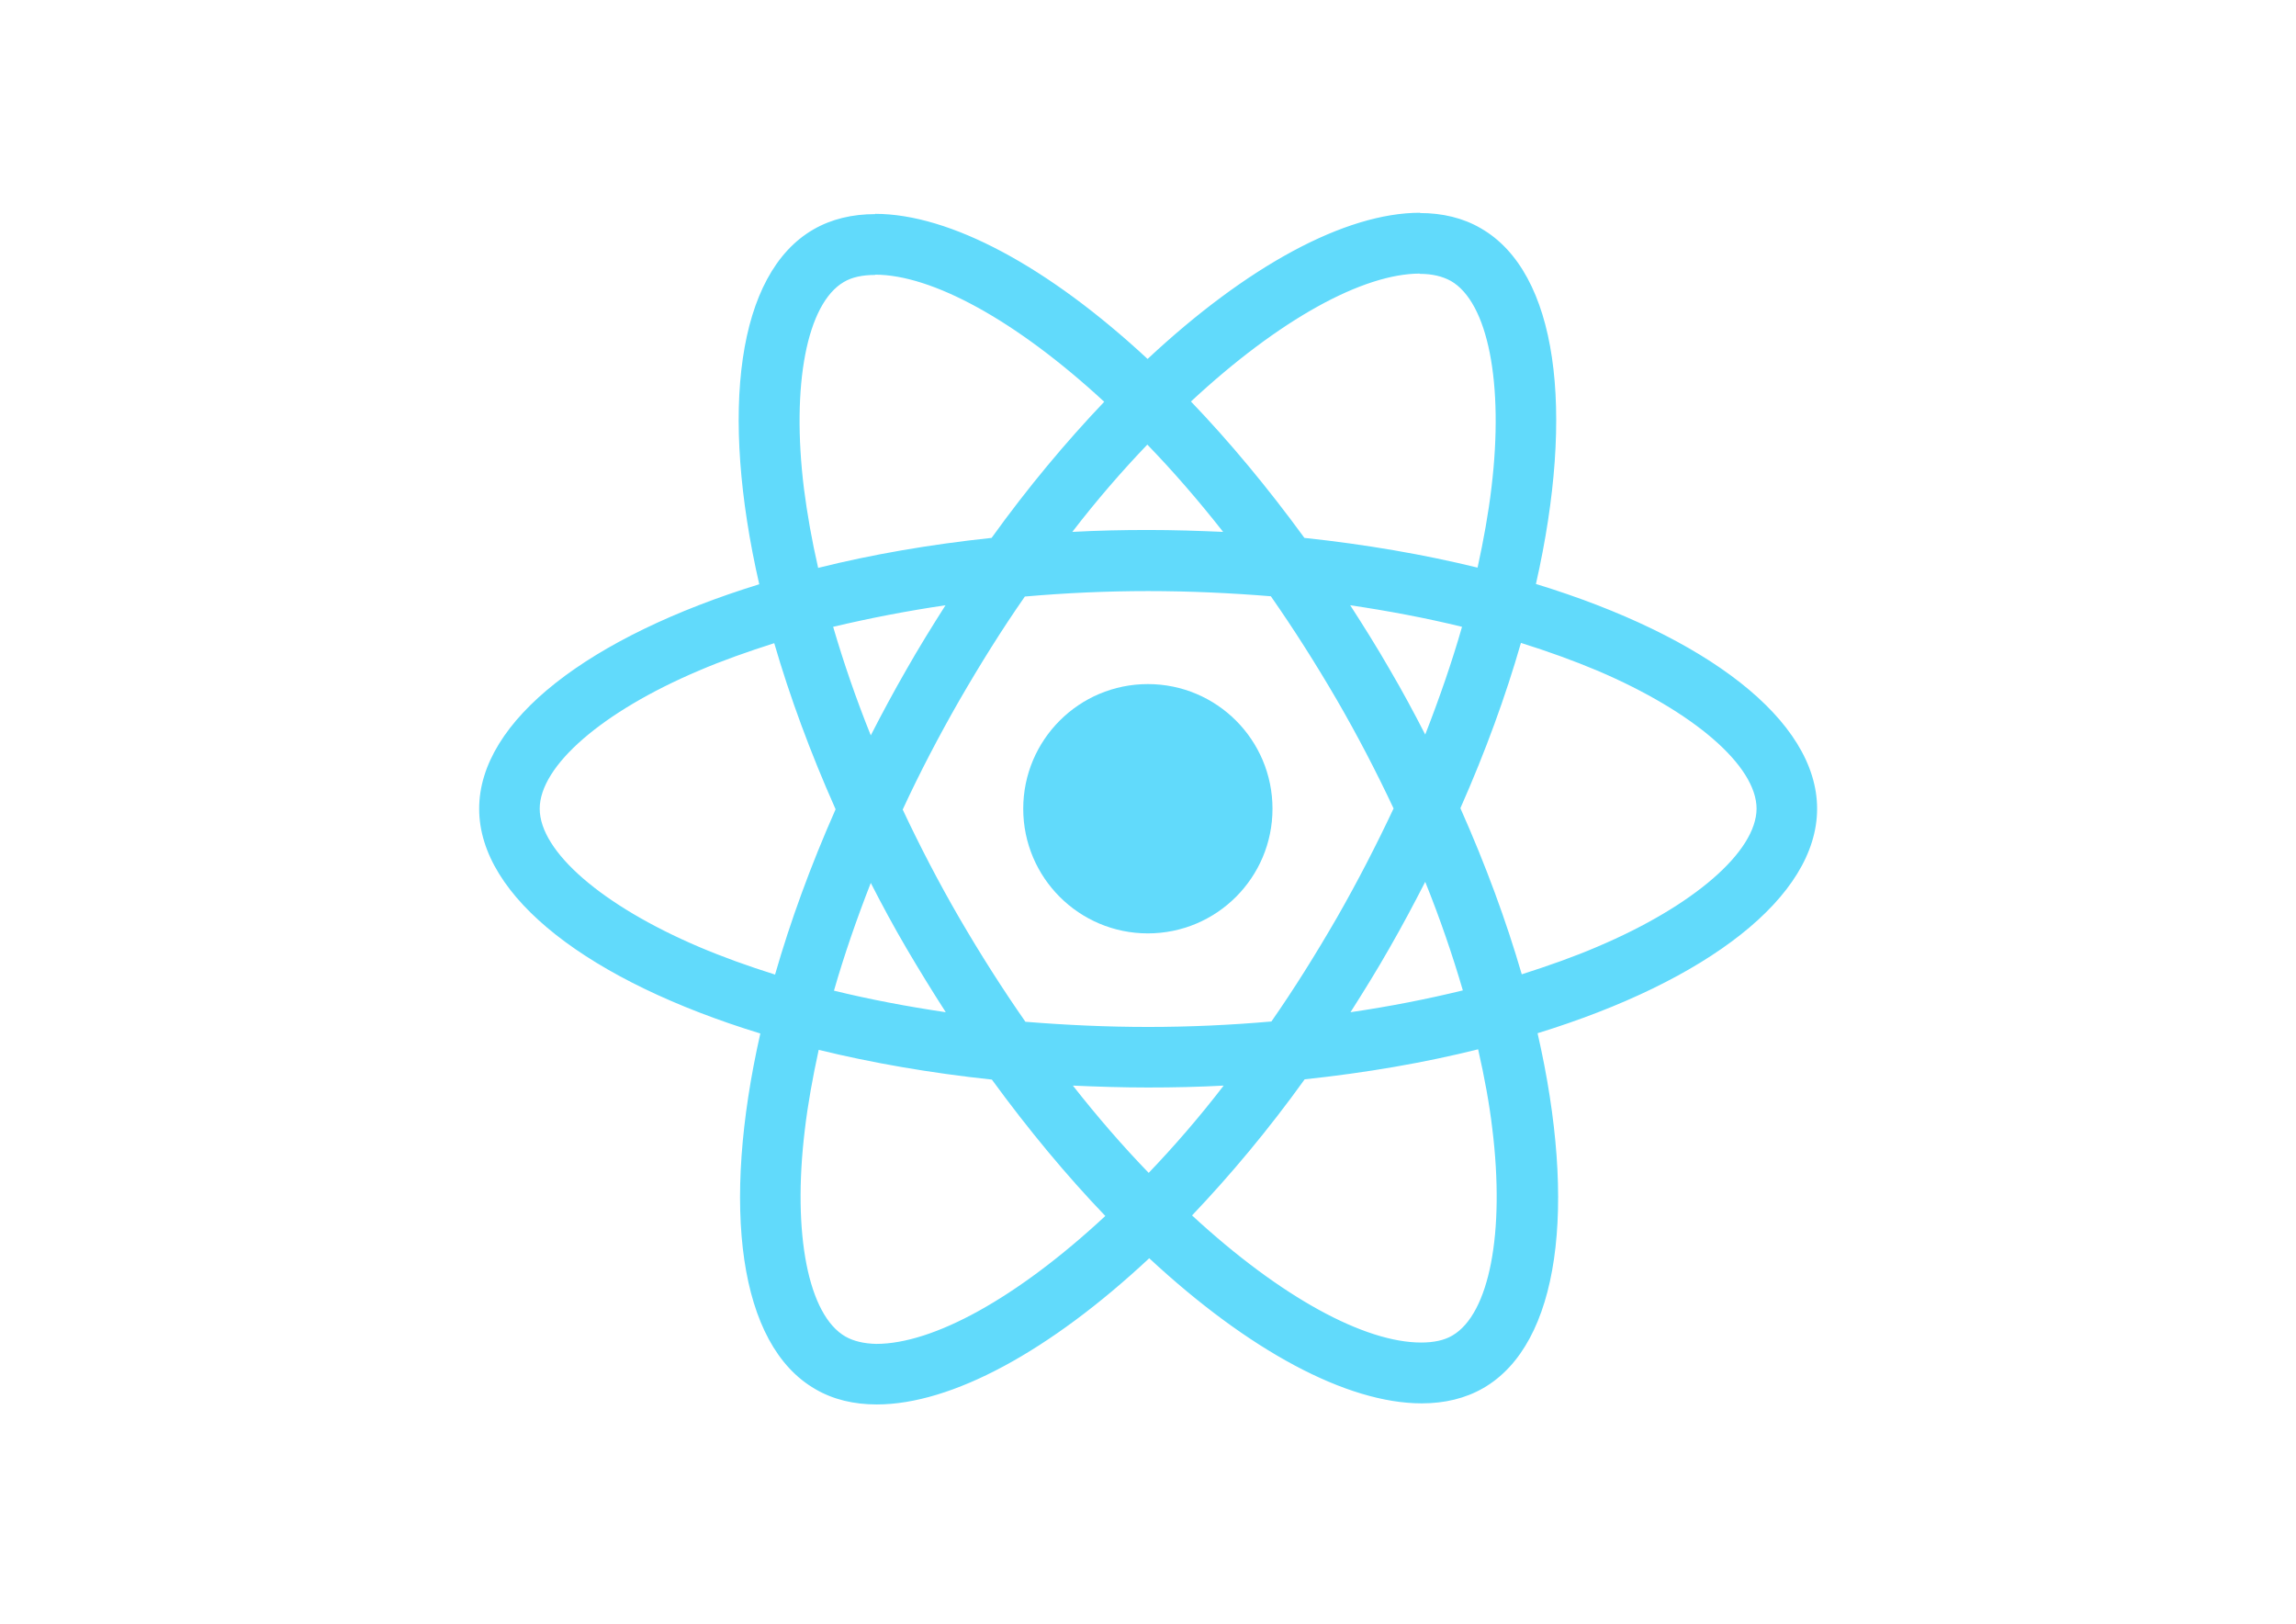
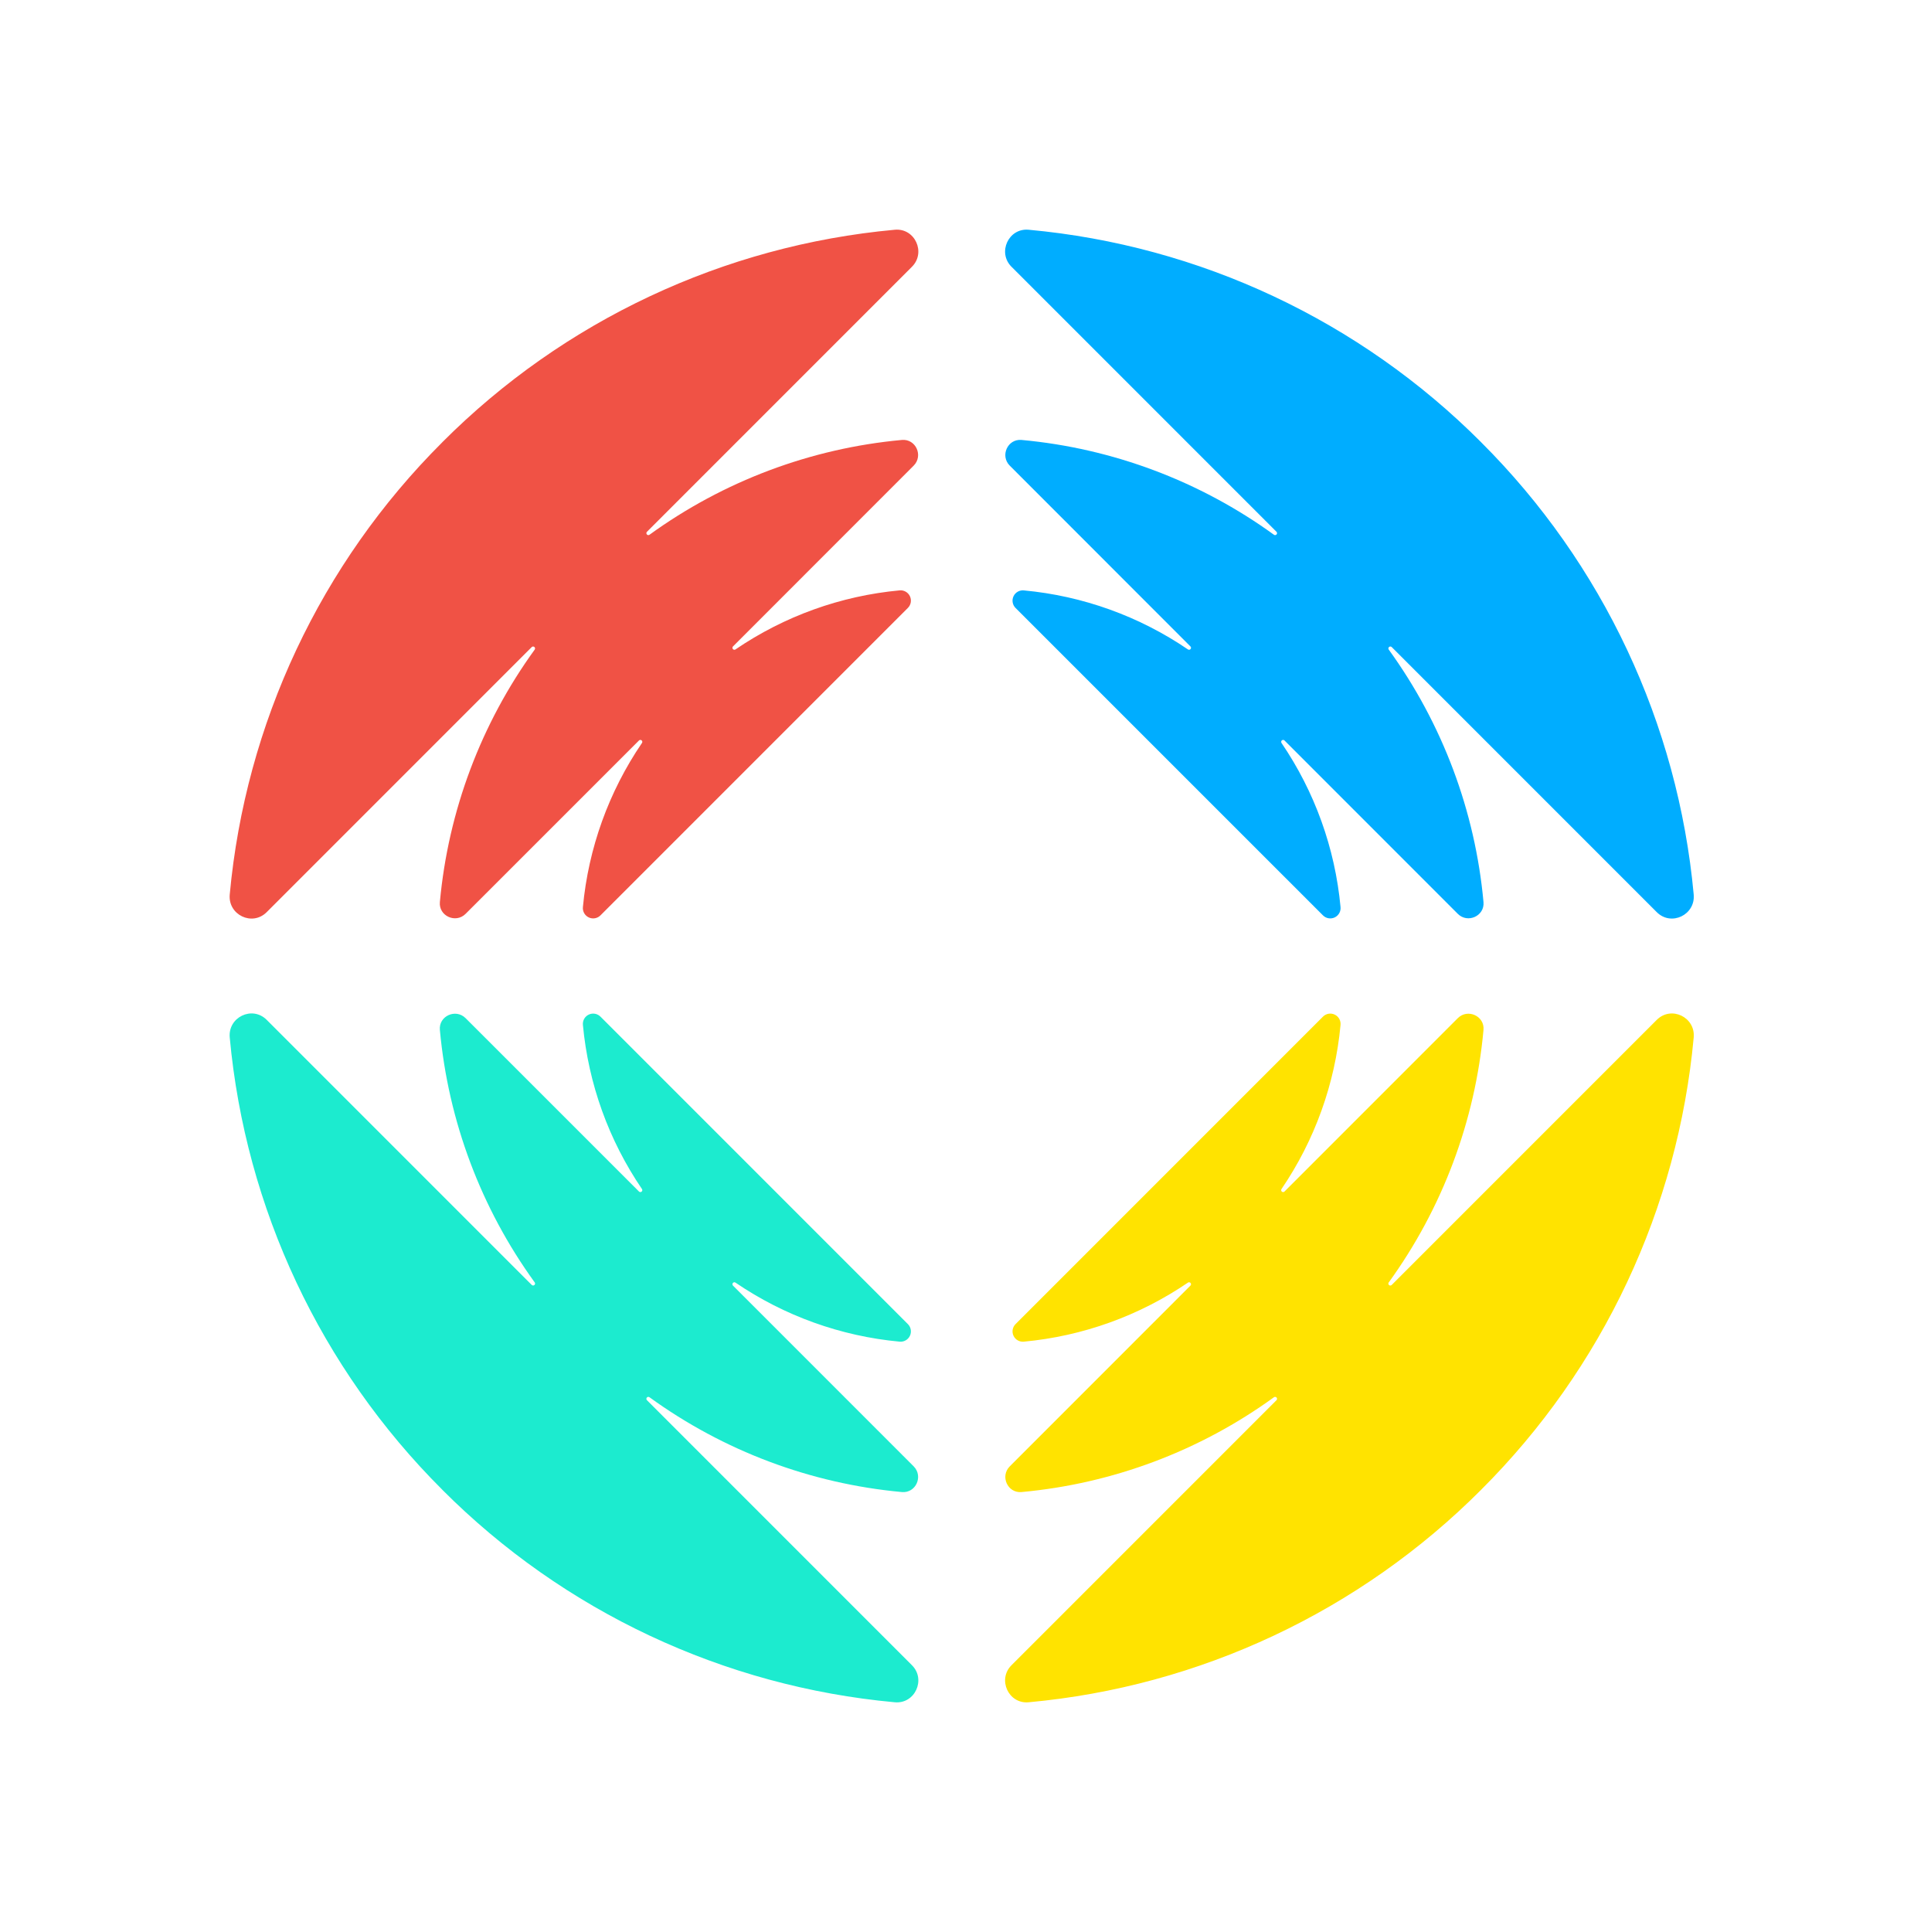
- <svg xmlns="http://www.w3.org/2000/svg" viewBox="0 0 841.9 595.3">
-   <g fill="#61DAFB">
-     <path d="M666.3 296.5c0-32.5-40.7-63.3-103.1-82.4 14.4-63.6 8-114.2-20.2-130.4-6.5-3.8-14.1-5.6-22.4-5.6v22.3c4.6 0 8.3.9 11.4 2.6 13.6 7.8 19.5 37.5 14.9 75.7-1.1 9.4-2.9 19.3-5.1 29.4-19.6-4.8-41-8.5-63.5-10.9-13.5-18.5-27.5-35.3-41.6-50 32.6-30.3 63.2-46.9 84-46.9V78c-27.5 0-63.5 19.6-99.9 53.6-36.4-33.8-72.4-53.2-99.9-53.2v22.3c20.7 0 51.4 16.5 84 46.6-14 14.7-28 31.4-41.3 49.9-22.6 2.4-44 6.1-63.6 11-2.3-10-4-19.7-5.2-29-4.7-38.2 1.1-67.9 14.6-75.8 3-1.8 6.9-2.6 11.5-2.6V78.5c-8.4 0-16 1.8-22.6 5.6-28.1 16.2-34.4 66.7-19.9 130.1-62.2 19.2-102.7 49.9-102.7 82.3 0 32.5 40.7 63.3 103.1 82.4-14.4 63.6-8 114.2 20.2 130.4 6.5 3.8 14.1 5.6 22.5 5.6 27.5 0 63.5-19.6 99.9-53.6 36.4 33.8 72.4 53.2 99.9 53.2 8.4 0 16-1.8 22.6-5.6 28.1-16.2 34.4-66.7 19.9-130.1 62-19.1 102.5-49.9 102.5-82.3zm-130.2-66.7c-3.7 12.9-8.3 26.2-13.5 39.5-4.1-8-8.4-16-13.1-24-4.6-8-9.5-15.8-14.4-23.4 14.2 2.1 27.9 4.7 41 7.9zm-45.8 106.5c-7.8 13.5-15.8 26.3-24.1 38.2-14.9 1.3-30 2-45.2 2-15.1 0-30.2-.7-45-1.9-8.3-11.9-16.4-24.6-24.2-38-7.6-13.1-14.5-26.4-20.8-39.8 6.2-13.4 13.2-26.8 20.7-39.9 7.8-13.5 15.8-26.3 24.1-38.2 14.9-1.3 30-2 45.2-2 15.1 0 30.2.7 45 1.9 8.3 11.9 16.4 24.6 24.2 38 7.6 13.1 14.5 26.4 20.8 39.8-6.3 13.4-13.2 26.8-20.7 39.9zm32.3-13c5.4 13.4 10 26.8 13.8 39.8-13.1 3.2-26.9 5.9-41.2 8 4.9-7.7 9.8-15.6 14.4-23.7 4.6-8 8.9-16.1 13-24.1zM421.2 430c-9.3-9.6-18.6-20.3-27.8-32 9 .4 18.2.7 27.5.7 9.4 0 18.7-.2 27.8-.7-9 11.7-18.3 22.4-27.5 32zm-74.4-58.9c-14.2-2.1-27.9-4.7-41-7.9 3.7-12.9 8.3-26.2 13.5-39.5 4.1 8 8.4 16 13.1 24 4.7 8 9.5 15.8 14.4 23.4zM420.7 163c9.3 9.6 18.6 20.3 27.8 32-9-.4-18.2-.7-27.5-.7-9.4 0-18.7.2-27.8.7 9-11.7 18.3-22.4 27.5-32zm-74 58.9c-4.9 7.7-9.8 15.6-14.4 23.7-4.6 8-8.9 16-13 24-5.4-13.4-10-26.8-13.8-39.8 13.1-3.1 26.9-5.8 41.2-7.9zm-90.5 125.2c-35.4-15.1-58.3-34.9-58.3-50.6 0-15.7 22.9-35.6 58.3-50.6 8.6-3.7 18-7 27.7-10.1 5.7 19.6 13.2 40 22.5 60.9-9.2 20.8-16.6 41.1-22.2 60.6-9.9-3.1-19.3-6.5-28-10.2zM310 490c-13.6-7.8-19.5-37.5-14.9-75.7 1.1-9.4 2.9-19.3 5.1-29.4 19.6 4.8 41 8.5 63.5 10.9 13.5 18.5 27.5 35.3 41.6 50-32.6 30.3-63.2 46.9-84 46.9-4.5-.1-8.3-1-11.3-2.7zm237.2-76.2c4.7 38.2-1.1 67.9-14.6 75.8-3 1.8-6.9 2.6-11.5 2.6-20.7 0-51.4-16.5-84-46.6 14-14.7 28-31.4 41.3-49.9 22.6-2.4 44-6.1 63.6-11 2.3 10.1 4.1 19.8 5.2 29.1zm38.5-66.7c-8.6 3.7-18 7-27.7 10.1-5.7-19.6-13.2-40-22.5-60.9 9.2-20.8 16.6-41.1 22.2-60.6 9.9 3.1 19.3 6.5 28.1 10.2 35.4 15.1 58.3 34.9 58.3 50.6-.1 15.7-23 35.6-58.4 50.6zM320.8 78.4z" />
-     <circle cx="420.9" cy="296.5" r="45.7" />
-     <path d="M520.5 78.1z" />
-   </g>
+ <svg xmlns="http://www.w3.org/2000/svg" id="Calque_1" data-name="Calque 1" viewBox="0 0 1306.22 1311.85">
+   <defs>
+     <style>.cls-1{fill:#00adff;}.cls-2{fill:#f05245;}.cls-3{fill:#1cebcf;}.cls-4{fill:#ffe300;}</style>
+   </defs>
+   <path class="cls-1" d="M1005.91,300.34A498.31,498.31,0,0,0,698.55,156c-13.64-1.27-21.33,15.44-11.65,25.12l180,180a1.33,1.33,0,0,1-1.73,2,346.19,346.19,0,0,0-171.42-64.39c-9.45-.87-14.73,10.75-8,17.46L808.49,439a1.33,1.33,0,0,1-1.71,2A236.8,236.8,0,0,0,695.3,400.89a7,7,0,0,0-5.55,12L898.36,621.47a7,7,0,0,0,12-5.61,236.92,236.92,0,0,0-40.11-111.42,1.33,1.33,0,0,1,2-1.71L990,620.51c6.71,6.72,18.33,1.44,17.45-8A346,346,0,0,0,943.1,441.07a1.33,1.33,0,0,1,2-1.73l180,180c9.84,9.85,26.4,1.84,25.1-12a498.38,498.38,0,0,0-144.31-307" />
+   <path class="cls-2" d="M300.31,300.34A498.31,498.31,0,0,1,607.67,156c13.64-1.27,21.33,15.44,11.65,25.12l-180,180a1.33,1.33,0,0,0,1.73,2,346.19,346.19,0,0,1,171.42-64.39c9.45-.87,14.73,10.75,8,17.46L497.72,439a1.33,1.33,0,0,0,1.71,2,236.84,236.84,0,0,1,111.5-40.13,7,7,0,0,1,5.54,12L407.86,621.47a7,7,0,0,1-12-5.61A237,237,0,0,1,436,504.44a1.33,1.33,0,0,0-2-1.71L316.19,620.51c-6.72,6.72-18.34,1.44-17.47-8a346.11,346.11,0,0,1,64.4-171.43,1.33,1.33,0,0,0-2-1.73l-180,180c-9.84,9.85-26.4,1.84-25.1-12a498.32,498.32,0,0,1,144.31-307" />
+   <path class="cls-3" d="M300.31,1011.51a498.33,498.33,0,0,0,307.36,144.35c13.64,1.27,21.33-15.45,11.65-25.13l-180-180a1.33,1.33,0,0,1,1.73-2,346,346,0,0,0,171.42,64.39c9.45.88,14.73-10.75,8-17.46L497.72,872.88a1.33,1.33,0,0,1,1.71-2A236.94,236.94,0,0,0,610.93,911a7,7,0,0,0,5.54-12L407.86,690.39a7,7,0,0,0-12,5.6A237,237,0,0,0,436,807.41a1.33,1.33,0,0,1-2,1.71L316.19,691.34c-6.72-6.71-18.34-1.44-17.47,8a346.11,346.11,0,0,0,64.4,171.42,1.33,1.33,0,0,1-2,1.74l-180-180c-9.84-9.84-26.4-1.83-25.1,12a498.3,498.3,0,0,0,144.31,307" />
+   <path class="cls-4" d="M1005.91,1011.51a498.33,498.33,0,0,1-307.36,144.35c-13.64,1.27-21.33-15.45-11.65-25.13l180-180a1.33,1.33,0,0,0-1.73-2,346,346,0,0,1-171.42,64.39c-9.45.88-14.73-10.75-8-17.46L808.49,872.88a1.33,1.33,0,0,0-1.71-2A236.91,236.91,0,0,1,695.3,911a7,7,0,0,1-5.55-12L898.36,690.39a7,7,0,0,1,12,5.6,236.84,236.84,0,0,1-40.11,111.42,1.33,1.33,0,0,0,2,1.71L990,691.34c6.71-6.71,18.33-1.44,17.45,8A346,346,0,0,1,943.1,870.78a1.33,1.33,0,0,0,2,1.74l180-180c9.84-9.84,26.4-1.83,25.1,12a498.35,498.35,0,0,1-144.31,307" />
</svg>
